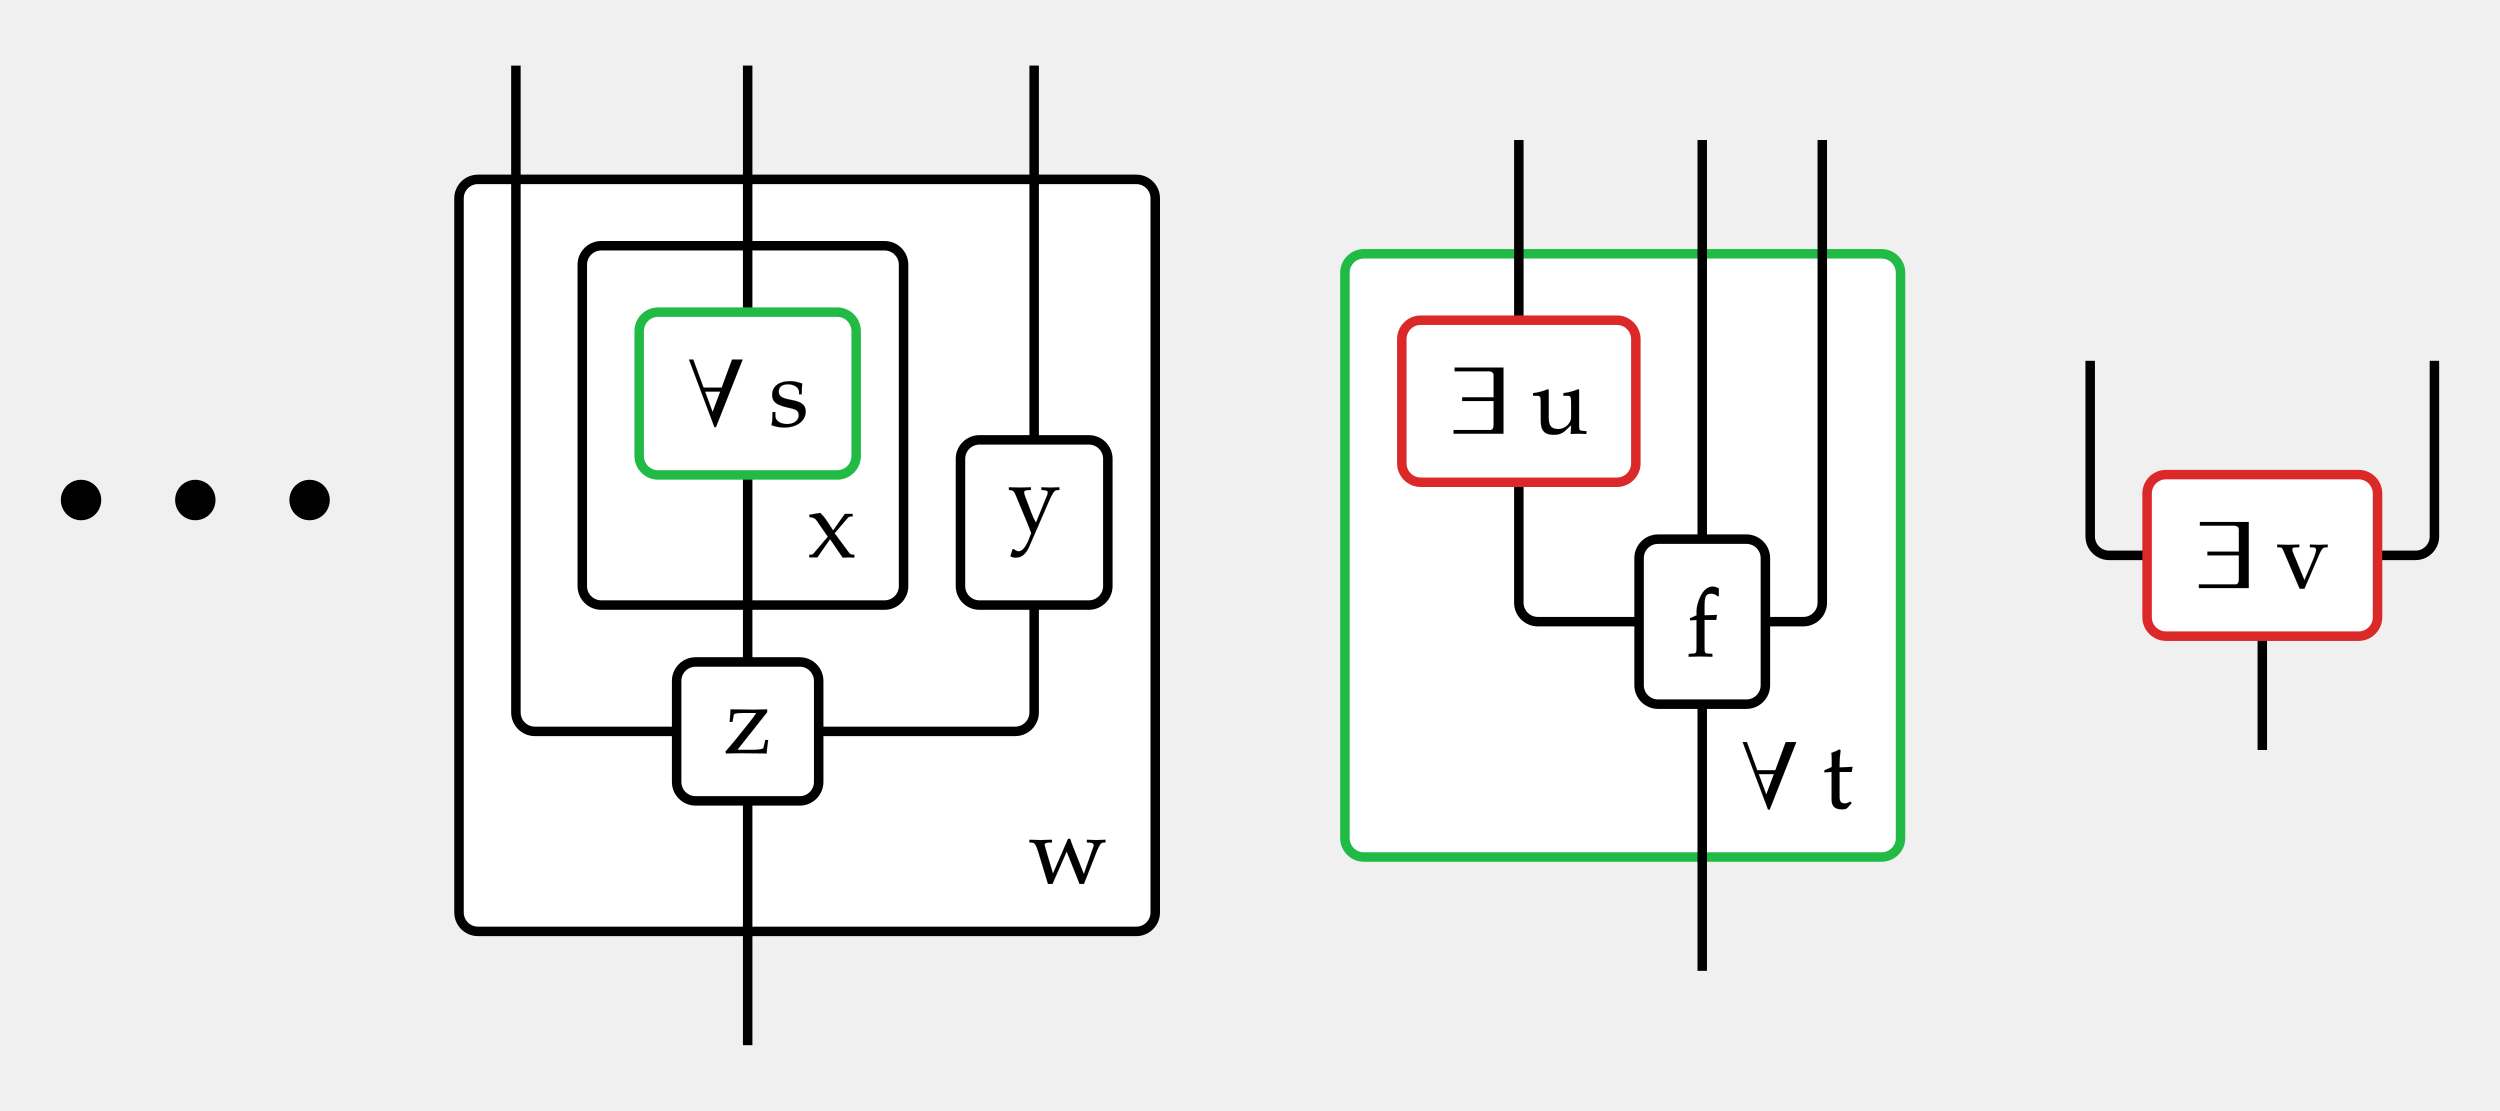
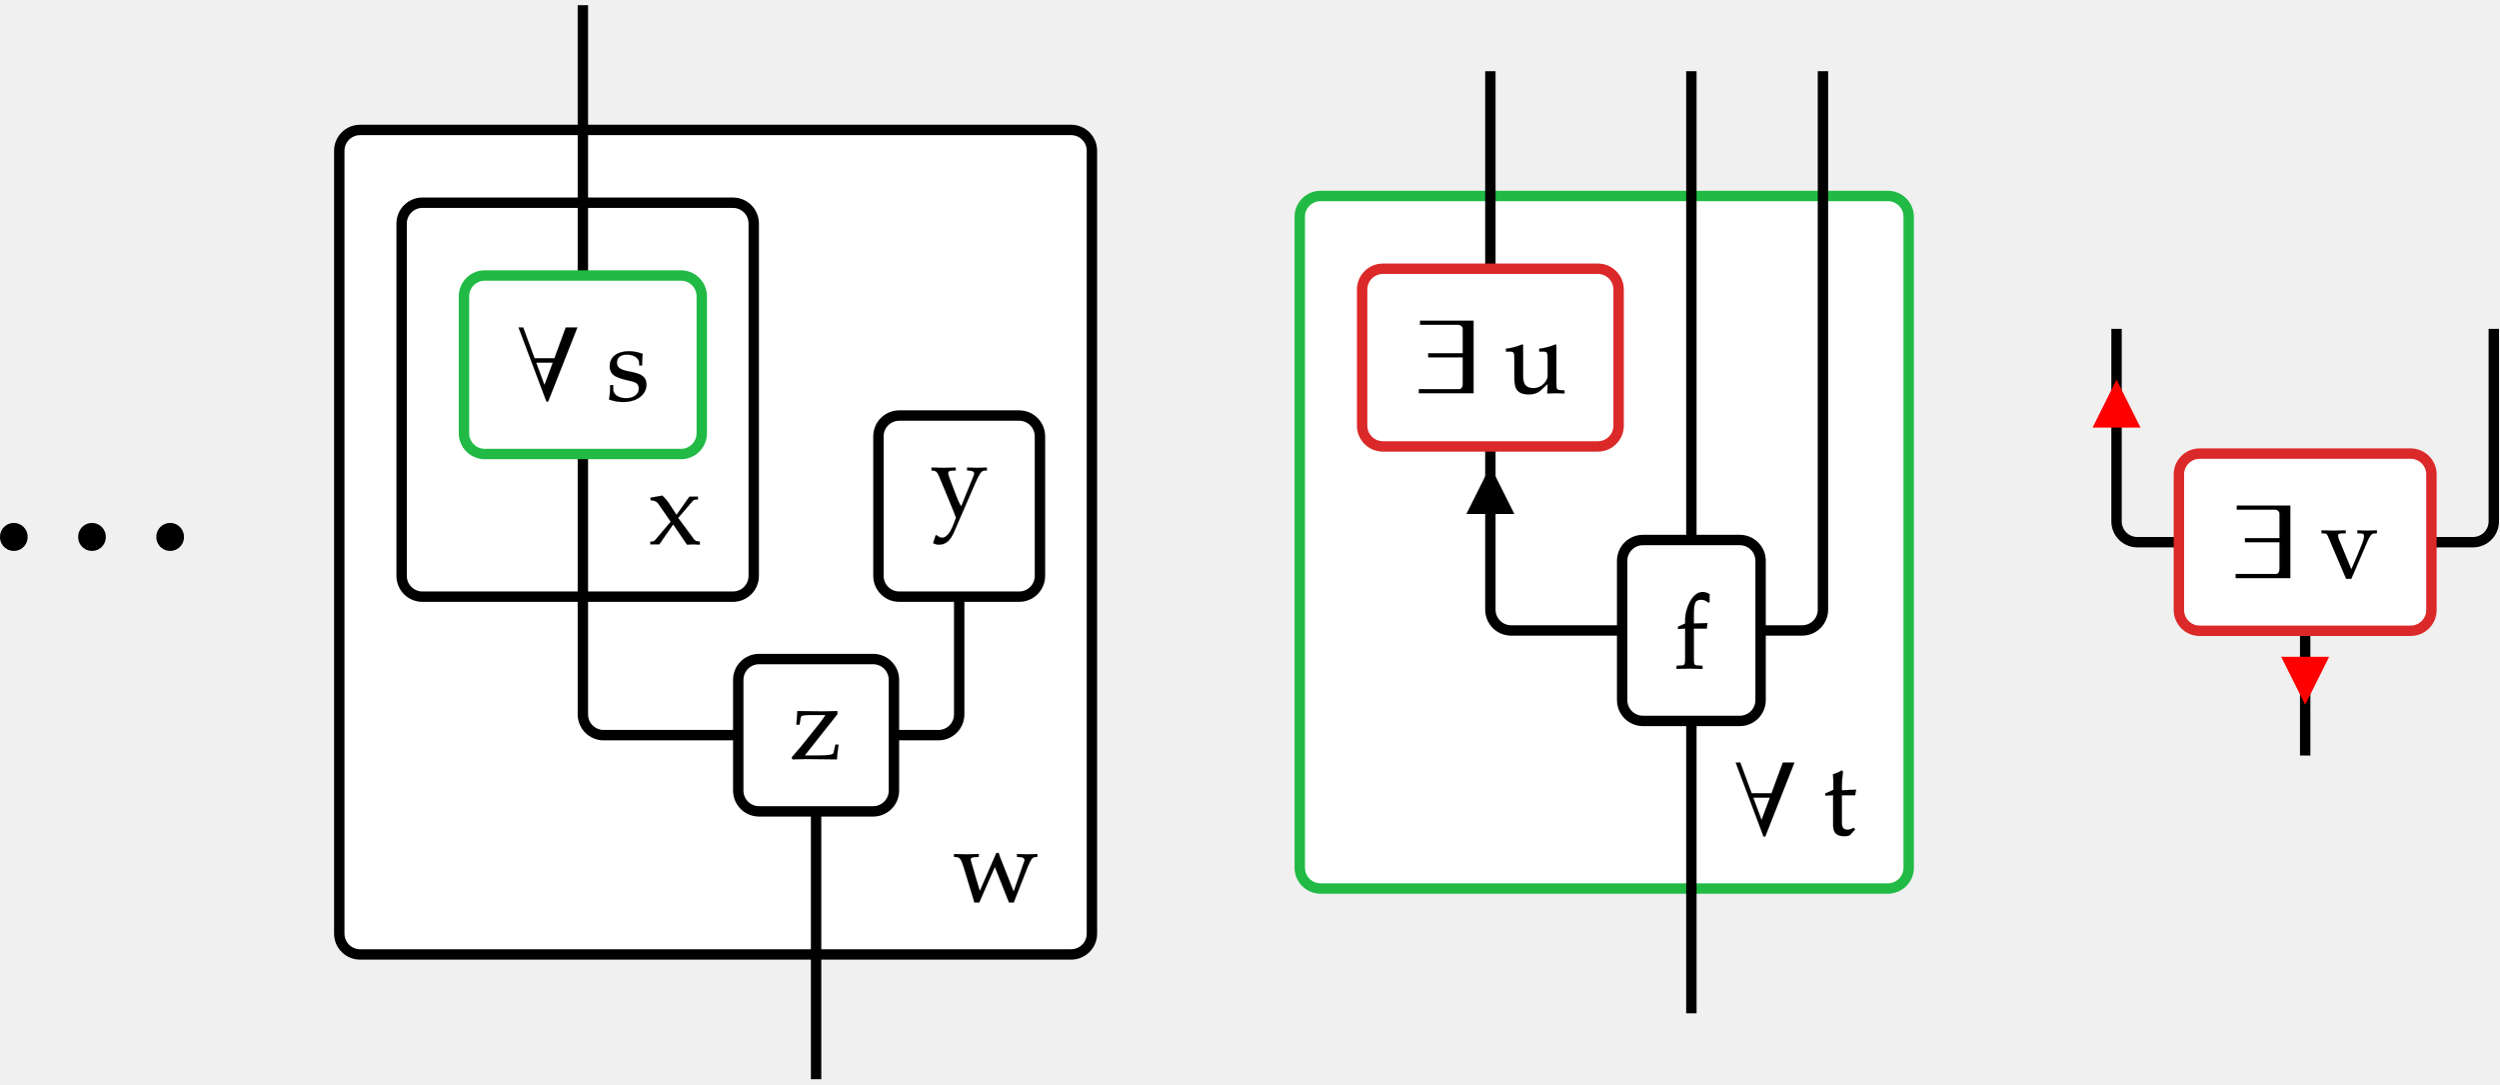
- <svg xmlns="http://www.w3.org/2000/svg" width="410.982" height="182.599" viewBox="0 -15000 26362.69 9129.948" id="svg5492" version="1.1">
-   <defs id="defs5790" />
-   <g transform="translate(7884.234,-6470.026)" id="g5666">
-     <g id="g5668">
-       <rect x="-3044" y="-7930" width="7342" height="7930" rx="200" ry="200" id="rect5670" style="fill:#ffffff;stroke:#000000;stroke-width:100" />
-       <g transform="translate(2965,-507)" id="g5672">
-         <path d="m 413,469 h 23 c 8,-27 15,-47 29,-81 L 580,98 685,398 c 0,18 -14,30 -39,31 l -34,2 v 28 c 82,-3 82,-3 98,-3 16,0 16,0 98,3 v -28 l -26,-2 c -22,-3 -34,-20 -64,-87 L 581,-7 H 535 L 399,335 249,-7 H 202 L 100,329 C 75,407 62,427 34,429 l -28,2 v 28 c 99,-3 99,-3 119,-3 20,0 20,0 119,3 v -28 l -40,-2 c -25,-1 -38,-9 -38,-24 0,-8 85,-292 88,-301" transform="scale(1,-1)" id="path5674" style="fill:#000000;stroke:#000000;stroke-width:1" />
+ <svg xmlns="http://www.w3.org/2000/svg" width="600.613" height="260.523" viewBox="0 -10600 24045.456 10420.925" id="svg7411" version="1.1">
+   <defs id="defs7611" />
+   <g transform="translate(7852.457,-1424.615)" id="g7461">
+     <g id="g7463">
+       <rect x="-4588" y="-7930" width="7242" height="7930" rx="200" ry="200" id="rect7465" style="fill:#ffffff;stroke:#000000;stroke-width:100" />
+       <g transform="translate(1321,-507)" id="g7467">
+         <path d="m 413,469 h 23 c 8,-27 15,-47 29,-81 L 580,98 685,398 c 0,18 -14,30 -39,31 l -34,2 v 28 c 82,-3 82,-3 98,-3 16,0 16,0 98,3 v -28 l -26,-2 c -22,-3 -34,-20 -64,-87 L 581,-7 H 535 L 399,335 249,-7 H 202 L 100,329 C 75,407 62,427 34,429 l -28,2 v 28 c 99,-3 99,-3 119,-3 20,0 20,0 119,3 v -28 l -40,-2 c -25,-1 -38,-9 -38,-24 0,-8 85,-292 88,-301" transform="scale(1,-1)" id="path7469" style="fill:#000000;stroke:#000000;stroke-width:1" />
      </g>
    </g>
-     <g id="g5676">
-       <rect x="-1744" y="-7230" width="3388" height="3789" rx="200" ry="200" id="rect5678" style="fill:#ffffff;stroke:#000000;stroke-width:100" />
-       <g transform="translate(629,-3944)" id="g5680">
-         <path d="M 288,254 436,54 c 11,-15 23,-23 35,-24 l 25,-3 V -3 c -52,3 -52,3 -62,3 -9,0 -9,0 -61,-3 L 240,192 106,0 H 20 v 27 h 17 c 10,0 23,6 30,15 L 216,218 96,392 c -10,14 -32,28 -50,29 l -21,2 -5,26 116,20 c 34,-34 45,-47 60,-69 l 76,-116 124,175 h 82 v -28 h -14 c -17,0 -28,-4 -34,-11" transform="scale(1,-1)" id="path5682" style="fill:#000000;stroke:#000000;stroke-width:1" />
+     <g id="g7471">
+       <rect x="-3988" y="-7230" width="3388" height="3789" rx="200" ry="200" id="rect7473" style="fill:#ffffff;stroke:#000000;stroke-width:100" />
+       <g transform="translate(-1615,-3944)" id="g7475">
+         <path d="M 288,254 436,54 c 11,-15 23,-23 35,-24 l 25,-3 V -3 c -52,3 -52,3 -62,3 -9,0 -9,0 -61,-3 L 240,192 106,0 H 20 v 27 h 17 c 10,0 23,6 30,15 L 216,218 96,392 c -10,14 -32,28 -50,29 l -21,2 -5,26 116,20 c 34,-34 45,-47 60,-69 l 76,-116 124,175 h 82 v -28 h -14 c -17,0 -28,-4 -34,-11" transform="scale(1,-1)" id="path7477" style="fill:#000000;stroke:#000000;stroke-width:1" />
      </g>
    </g>
-     <path d="M 0,-1376 V 1200" id="path5684" style="fill:none;stroke:#000000;stroke-width:100" />
-     <path d="m 3021,-3441 v 1132 a 200,200 0 0 1 -200,200 H 749" id="path5686" style="fill:none;stroke:#000000;stroke-width:100" />
-     <path d="m 3021,-9130 v 3947" id="path5688" style="fill:none;stroke:#000000;stroke-width:100" />
-     <path d="m 0,-4813 v 1972" id="path5690" style="fill:none;stroke:#000000;stroke-width:100" />
-     <path d="m 0,-9130 v 2600" id="path5692" style="fill:none;stroke:#000000;stroke-width:100" />
-     <path d="m -2444,-9130 v 6821 a 200,200 0 0 0 200,200 h 1495" id="path5694" style="fill:none;stroke:#000000;stroke-width:100" />
-     <g id="g5696">
-       <rect x="-749" y="-2841" width="1498" height="1465" rx="200" ry="200" id="rect5698" style="fill:#ffffff;stroke:#000000;stroke-width:100" />
-       <g transform="translate(-250,-1879)" id="g5700">
-         <path d="M 455,432 141,35 h 135 c 96,0 138,7 142,25 l 18,79 h 30 L 460,92 C 453,44 451,20 451,-3 L 175,0 C 132,0 126,0 22,-3 l -6,20 90,105 170,212 c 27,34 44,57 65,90 H 198 c -74,0 -92,-5 -96,-26 L 90,330 H 60 c 6,69 7,81 9,132 l 248,-3 c 38,0 68,1 138,3 v -30" transform="scale(1,-1)" id="path5702" style="fill:#000000;stroke:#000000;stroke-width:1" />
+     <g id="g7479">
+       <path d="M 0,-1376 V 1200" id="path7481" style="fill:none;stroke:#000000;stroke-width:100" />
+     </g>
+     <g id="g7483">
+       <path d="m 1377,-3441 v 1132 a 200,200 0 0 1 -200,200 H 749" id="path7485" style="fill:none;stroke:#000000;stroke-width:100" />
+     </g>
+     <g id="g7487">
+       <path d="m -2244,-4813 v 2504 a 200,200 0 0 0 200,200 h 1295" id="path7489" style="fill:none;stroke:#000000;stroke-width:100" />
+     </g>
+     <g id="g7491">
+       <path d="m -2244,-9130 v 2600" id="path7493" style="fill:none;stroke:#000000;stroke-width:100" />
+     </g>
+     <g id="g7495">
+       <rect x="-749" y="-2841" width="1498" height="1465" rx="200" ry="200" id="rect7497" style="fill:#ffffff;stroke:#000000;stroke-width:100" />
+       <g transform="translate(-250,-1879)" id="g7499">
+         <path d="M 455,432 141,35 h 135 c 96,0 138,7 142,25 l 18,79 h 30 L 460,92 C 453,44 451,20 451,-3 L 175,0 C 132,0 126,0 22,-3 l -6,20 90,105 170,212 c 27,34 44,57 65,90 H 198 c -74,0 -92,-5 -96,-26 L 90,330 H 60 c 6,69 7,81 9,132 l 248,-3 c 38,0 68,1 138,3 v -30" transform="scale(1,-1)" id="path7501" style="fill:#000000;stroke:#000000;stroke-width:1" />
      </g>
    </g>
-     <g id="g5704">
-       <rect x="2244" y="-5183" width="1554" height="1742" rx="200" ry="200" id="rect5706" style="fill:#ffffff;stroke:#000000;stroke-width:100" />
-       <g transform="translate(2743,-4224)" id="g5708">
-         <path d="m 297,86 119,292 c 4,10 6,19 6,26 0,14 -14,23 -42,25 l -26,2 v 28 c 79,-3 79,-3 95,-3 16,0 16,0 95,3 v -28 l -28,-2 C 491,426 472,399 432,308 L 229,-160 c -38,-87 -81,-123 -148,-123 -19,0 -35,5 -54,15 l 24,75 h 13 c 17,-15 35,-23 51,-23 38,0 77,47 109,131 l 23,61 C 229,26 219,50 191,118 L 82,380 c -15,35 -27,46 -52,49 l -18,2 v 28 c 97,-3 97,-3 116,-3 19,0 19,0 116,3 v -28 l -38,-2 c -23,-1 -34,-9 -34,-23 0,-10 4,-25 10,-42 l 64,-168 c 18,-49 29,-72 51,-110" transform="scale(1,-1)" id="path5710" style="fill:#000000;stroke:#000000;stroke-width:1" />
+     <g id="g7503">
+       <rect x="600" y="-5183" width="1554" height="1742" rx="200" ry="200" id="rect7505" style="fill:#ffffff;stroke:#000000;stroke-width:100" />
+       <g transform="translate(1099,-4224)" id="g7507">
+         <path d="m 297,86 119,292 c 4,10 6,19 6,26 0,14 -14,23 -42,25 l -26,2 v 28 c 79,-3 79,-3 95,-3 16,0 16,0 95,3 v -28 l -28,-2 C 491,426 472,399 432,308 L 229,-160 c -38,-87 -81,-123 -148,-123 -19,0 -35,5 -54,15 l 24,75 h 13 c 17,-15 35,-23 51,-23 38,0 77,47 109,131 l 23,61 C 229,26 219,50 191,118 L 82,380 c -15,35 -27,46 -52,49 l -18,2 v 28 c 97,-3 97,-3 116,-3 19,0 19,0 116,3 v -28 l -38,-2 c -23,-1 -34,-9 -34,-23 0,-10 4,-25 10,-42 l 64,-168 c 18,-49 29,-72 51,-110" transform="scale(1,-1)" id="path7509" style="fill:#000000;stroke:#000000;stroke-width:1" />
      </g>
    </g>
-     <g id="g5712">
-       <rect x="-1144" y="-6530" width="2288" height="1717" rx="200" ry="200" id="rect5714" style="fill:#ffffff;stroke:#21ba45;stroke-width:100" />
-       <g transform="translate(-645,-5333)" id="g5716">
-         <path d="M 592,697 311,-15 H 294 L 26,697 H 71 L 180,401 H 371 L 480,697 H 592 z M 355,359 H 196 l 79,-214" transform="scale(1,-1)" id="path5718" style="fill:#000000;stroke:#000000;stroke-width:1" />
-         <path d="" transform="matrix(1,0,0,-1,617,0)" id="path5720" style="fill:#000000;stroke:#000000;stroke-width:1" />
-         <path d="m 41,143 h 30 v -41 c 0,-50 52,-85 125,-85 71,0 121,38 121,92 0,86 -94,60 -212,112 -46,21 -68,55 -68,103 0,90 71,145 187,145 41,0 77,-7 130,-25 -3,-31 -4,-55 -5,-113 h -28 v 23 c 0,47 -51,82 -118,82 -61,0 -96,-28 -96,-78 0,-130 284,-37 284,-210 0,-98 -93,-168 -224,-168 -46,0 -85,7 -137,24 8,40 11,70 11,139" transform="matrix(1,0,0,-1,866,0)" id="path5722" style="fill:#000000;stroke:#000000;stroke-width:1" />
+     <g id="g7511">
+       <rect x="-3388" y="-6530" width="2288" height="1717" rx="200" ry="200" id="rect7513" style="fill:#ffffff;stroke:#21ba45;stroke-width:100" />
+       <g transform="translate(-2889,-5333)" id="g7515">
+         <path d="M 592,697 311,-15 H 294 L 26,697 H 71 L 180,401 H 371 L 480,697 H 592 z M 355,359 H 196 l 79,-214" transform="scale(1,-1)" id="path7517" style="fill:#000000;stroke:#000000;stroke-width:1" />
+         <path d="" transform="matrix(1,0,0,-1,617,0)" id="path7519" style="fill:#000000;stroke:#000000;stroke-width:1" />
+         <path d="m 41,143 h 30 v -41 c 0,-50 52,-85 125,-85 71,0 121,38 121,92 0,86 -94,60 -212,112 -46,21 -68,55 -68,103 0,90 71,145 187,145 41,0 77,-7 130,-25 -3,-31 -4,-55 -5,-113 h -28 v 23 c 0,47 -51,82 -118,82 -61,0 -96,-28 -96,-78 0,-130 284,-37 284,-210 0,-98 -93,-168 -224,-168 -46,0 -85,7 -137,24 8,40 11,70 11,139" transform="matrix(1,0,0,-1,866,0)" id="path7521" style="fill:#000000;stroke:#000000;stroke-width:1" />
      </g>
    </g>
  </g>
-   <g transform="translate(17950.234,-7254.026)" id="g5724">
-     <g id="g5726">
-       <rect x="-3768" y="-6361" width="5859" height="6361" rx="200" ry="200" id="rect5728" style="fill:#ffffff;stroke:#21ba45;stroke-width:100" />
-       <g transform="translate(400,-515)" id="g5730">
-         <path d="M 592,697 311,-15 H 294 L 26,697 H 71 L 180,401 H 371 L 480,697 H 592 z M 355,359 H 196 l 79,-214" transform="scale(1,-1)" id="path5732" style="fill:#000000;stroke:#000000;stroke-width:1" />
-         <path d="" transform="matrix(1,0,0,-1,617,0)" id="path5734" style="fill:#000000;stroke:#000000;stroke-width:1" />
-         <path d="m 98,382 -76,-4 v 21 l 78,35 v 70 c 0,30 -1,49 -4,79 31,10 61,23 85,38 l 12,-11 C 185,546 182,510 182,468 v -38 l 137,6 -9,-54 H 182 V 120 c 0,-49 16,-69 55,-69 19,0 34,5 59,19 L 309,53 261,0 C 255,-7 231,-12 208,-12 131,-12 98,20 98,94 v 288" transform="matrix(1,0,0,-1,866,0)" id="path5736" style="fill:#000000;stroke:#000000;stroke-width:1" />
+   <g transform="translate(16274.457,-2058.615)" id="g7523">
+     <g id="g7525">
+       <rect x="-3768" y="-6661" width="5859" height="6661" rx="200" ry="200" id="rect7527" style="fill:#ffffff;stroke:#21ba45;stroke-width:100" />
+       <g transform="translate(400,-515)" id="g7529">
+         <path d="M 592,697 311,-15 H 294 L 26,697 H 71 L 180,401 H 371 L 480,697 H 592 z M 355,359 H 196 l 79,-214" transform="scale(1,-1)" id="path7531" style="fill:#000000;stroke:#000000;stroke-width:1" />
+         <path d="" transform="matrix(1,0,0,-1,617,0)" id="path7533" style="fill:#000000;stroke:#000000;stroke-width:1" />
+         <path d="m 98,382 -76,-4 v 21 l 78,35 v 70 c 0,30 -1,49 -4,79 31,10 61,23 85,38 l 12,-11 C 185,546 182,510 182,468 v -38 l 137,6 -9,-54 H 182 V 120 c 0,-49 16,-69 55,-69 19,0 34,5 59,19 L 309,53 261,0 C 255,-7 231,-12 208,-12 131,-12 98,20 98,94 v 288" transform="matrix(1,0,0,-1,866,0)" id="path7535" style="fill:#000000;stroke:#000000;stroke-width:1" />
      </g>
    </g>
-     <path d="M 0,-1612 V 1200" id="path5738" style="fill:none;stroke:#000000;stroke-width:100" />
-     <path d="m 1266,-7561 v 4879 a 200,200 0 0 1 -200,200 H 666" id="path5740" style="fill:none;stroke:#000000;stroke-width:100" />
-     <path d="m 0,-7561 v 4209" id="path5742" style="fill:none;stroke:#000000;stroke-width:100" />
-     <path d="m -1934,-3952 v 1270 a 200,200 0 0 0 200,200 h 1068" id="path5744" style="fill:none;stroke:#000000;stroke-width:100" />
-     <path d="m -1934,-7561 v 1900" id="path5746" style="fill:none;stroke:#000000;stroke-width:100" />
-     <g id="g5748">
-       <rect x="-666" y="-3352" width="1332" height="1740" rx="200" ry="200" id="rect5750" style="fill:#ffffff;stroke:#000000;stroke-width:100" />
-       <g transform="translate(-166,-2115)" id="g5752">
-         <path d="m 341,717 v -77 l -12,-6 c -24,21 -42,28 -69,28 -57,0 -70,-28 -70,-143 v -85 l 131,4 -7,-53 H 190 V 102 c 0,-63 3,-70 37,-72 l 46,-3 V -3 C 173,0 173,0 148,0 123,0 123,0 23,-3 v 30 l 46,3 c 34,2 37,9 37,72 v 283 l -69,-4 v 22 l 69,31 v 42 2 c 0,77 57,259 168,259 21,0 43,-6 67,-20" transform="scale(1,-1)" id="path5754" style="fill:#000000;stroke:#000000;stroke-width:1" />
+     <g id="g7537">
+       <path d="M 0,-1612 V 1200" id="path7539" style="fill:none;stroke:#000000;stroke-width:100" />
+     </g>
+     <g id="g7541">
+       <path d="m 1266,-7861 v 5179 a 200,200 0 0 1 -200,200 H 666" id="path7543" style="fill:none;stroke:#000000;stroke-width:100" />
+     </g>
+     <g id="g7545">
+       <path d="m 0,-7861 v 4509" id="path7547" style="fill:none;stroke:#000000;stroke-width:100" />
+     </g>
+     <g id="g7549">
+       <path d="m -1934,-4252 v 1570 a 200,200 0 0 0 200,200 h 1068" id="path7551" style="fill:none;stroke:#000000;stroke-width:100" />
+       <polygon points="150,0 300,300 0,300 " transform="translate(-2084,-3952)" id="polygon7553" style="fill:#000000;stroke:#000000;stroke-width:100" />
+     </g>
+     <g id="g7555">
+       <path d="m -1934,-7861 v 1900" id="path7557" style="fill:none;stroke:#000000;stroke-width:100" />
+     </g>
+     <g id="g7559">
+       <rect x="-666" y="-3352" width="1332" height="1740" rx="200" ry="200" id="rect7561" style="fill:#ffffff;stroke:#000000;stroke-width:100" />
+       <g transform="translate(-166,-2115)" id="g7563">
+         <path d="m 341,717 v -77 l -12,-6 c -24,21 -42,28 -69,28 -57,0 -70,-28 -70,-143 v -85 l 131,4 -7,-53 H 190 V 102 c 0,-63 3,-70 37,-72 l 46,-3 V -3 C 173,0 173,0 148,0 123,0 123,0 23,-3 v 30 l 46,3 c 34,2 37,9 37,72 v 283 l -69,-4 v 22 l 69,31 v 42 2 c 0,77 57,259 168,259 21,0 43,-6 67,-20" transform="scale(1,-1)" id="path7565" style="fill:#000000;stroke:#000000;stroke-width:1" />
      </g>
    </g>
-     <g id="g5756">
-       <rect x="-3168" y="-5661" width="2468" height="1709" rx="200" ry="200" id="rect5758" style="fill:#ffffff;stroke:#db2828;stroke-width:100" />
-       <g transform="translate(-2668,-4464)" id="g5760">
-         <path d="M 572,0 H 46 v 39 h 388 c 19,0 34,16 34,53 V 345 H 136 v 39 h 332 v 232 c 0,26 -20,42 -47,42 H 57 v 39 H 572 V 0" transform="scale(1,-1)" id="path5762" style="fill:#000000;stroke:#000000;stroke-width:1" />
-         <path d="" transform="matrix(1,0,0,-1,617,0)" id="path5764" style="fill:#000000;stroke:#000000;stroke-width:1" />
-         <path d="m 283,49 c 87,0 136,77 136,115 v 163 c 0,66 -4,73 -44,73 h -37 v 28 c 53,6 105,20 156,41 l 9,-4 V 102 c 0,-64 3,-70 37,-72 l 41,-3 V -3 c -69,3 -69,3 -83,3 -15,0 -16,0 -83,-3 3,47 4,63 4,92 L 352,27 C 325,2 285,-12 240,-12 104,-12 99,70 99,159 v 168 c 0,66 -4,73 -44,73 H 18 v 28 c 53,6 105,20 156,41 l 9,-4 V 170 C 183,94 203,49 283,49" transform="matrix(1,0,0,-1,866,0)" id="path5766" style="fill:#000000;stroke:#000000;stroke-width:1" />
+     <g id="g7567">
+       <rect x="-3168" y="-5961" width="2468" height="1709" rx="200" ry="200" id="rect7569" style="fill:#ffffff;stroke:#db2828;stroke-width:100" />
+       <g transform="translate(-2668,-4764)" id="g7571">
+         <path d="M 572,0 H 46 v 39 h 388 c 19,0 34,16 34,53 V 345 H 136 v 39 h 332 v 232 c 0,26 -20,42 -47,42 H 57 v 39 H 572 V 0" transform="scale(1,-1)" id="path7573" style="fill:#000000;stroke:#000000;stroke-width:1" />
+         <path d="" transform="matrix(1,0,0,-1,617,0)" id="path7575" style="fill:#000000;stroke:#000000;stroke-width:1" />
+         <path d="m 283,49 c 87,0 136,77 136,115 v 163 c 0,66 -4,73 -44,73 h -37 v 28 c 53,6 105,20 156,41 l 9,-4 V 102 c 0,-64 3,-70 37,-72 l 41,-3 V -3 c -69,3 -69,3 -83,3 -15,0 -16,0 -83,-3 3,47 4,63 4,92 L 352,27 C 325,2 285,-12 240,-12 104,-12 99,70 99,159 v 168 c 0,66 -4,73 -44,73 H 18 v 28 c 53,6 105,20 156,41 l 9,-4 V 170 C 183,94 203,49 283,49" transform="matrix(1,0,0,-1,866,0)" id="path7577" style="fill:#000000;stroke:#000000;stroke-width:1" />
      </g>
    </g>
  </g>
-   <g transform="translate(23856.234,-9583.026)" id="g5768">
-     <path d="M 0,0 V 1200" id="path5770" style="fill:none;stroke:#000000;stroke-width:100" />
-     <path d="m 1815,-2904 v 1852 a 200,200 0 0 1 -200,200 h -400" id="path5772" style="fill:none;stroke:#000000;stroke-width:100" />
-     <path d="m -1815,-2904 v 1852 a 200,200 0 0 0 200,200 h 400" id="path5774" style="fill:none;stroke:#000000;stroke-width:100" />
-     <g id="g5776">
-       <rect x="-1215" y="-1704" width="2430" height="1704" rx="200" ry="200" id="rect5778" style="fill:#ffffff;stroke:#db2828;stroke-width:100" />
-       <g transform="translate(-715,-507)" id="g5780">
-         <path d="M 572,0 H 46 v 39 h 388 c 19,0 34,16 34,53 V 345 H 136 v 39 h 332 v 232 c 0,26 -20,42 -47,42 H 57 v 39 H 572 V 0" transform="scale(1,-1)" id="path5782" style="fill:#000000;stroke:#000000;stroke-width:1" />
-         <path d="" transform="matrix(1,0,0,-1,617,0)" id="path5784" style="fill:#000000;stroke:#000000;stroke-width:1" />
-         <path d="m 539,431 -31,-2 c -20,-2 -34,-20 -56,-67 L 293,-7 H 243 L 71,396 c -11,25 -16,31 -31,33 l -34,2 v 28 c 49,-2 97,-3 116,-3 19,0 19,0 117,3 v -28 l -49,-2 c -16,-1 -25,-8 -25,-19 0,-11 3,-24 9,-38 L 293,84 c 38,83 92,217 104,246 12,30 19,57 19,73 0,16 -8,25 -24,26 l -41,2 v 28 c 60,-2 78,-3 94,-3 16,0 34,1 94,3 v -28" transform="matrix(1,0,0,-1,866,0)" id="path5786" style="fill:#000000;stroke:#000000;stroke-width:1" />
+   <g transform="translate(22180.457,-4537.615)" id="g7579">
+     <g id="g7581">
+       <path d="M 0,0 V 1200" id="path7583" style="fill:none;stroke:#000000;stroke-width:100" />
+       <polygon points="0,0 150,300 300,0 " transform="translate(-150,300)" id="polygon7585" style="fill:#ff0000;stroke:#ff0000;stroke-width:100" />
+     </g>
+     <g id="g7587">
+       <path d="m 1815,-2904 v 1852 a 200,200 0 0 1 -200,200 h -400" id="path7589" style="fill:none;stroke:#000000;stroke-width:100" />
+     </g>
+     <g id="g7591">
+       <path d="m -1815,-2904 v 1852 a 200,200 0 0 0 200,200 h 400" id="path7593" style="fill:none;stroke:#000000;stroke-width:100" />
+       <polygon points="150,0 300,300 0,300 " transform="translate(-1965,-2304)" id="polygon7595" style="fill:#ff0000;stroke:#ff0000;stroke-width:100" />
+     </g>
+     <g id="g7597">
+       <rect x="-1215" y="-1704" width="2430" height="1704" rx="200" ry="200" id="rect7599" style="fill:#ffffff;stroke:#db2828;stroke-width:100" />
+       <g transform="translate(-715,-507)" id="g7601">
+         <path d="M 572,0 H 46 v 39 h 388 c 19,0 34,16 34,53 V 345 H 136 v 39 h 332 v 232 c 0,26 -20,42 -47,42 H 57 v 39 H 572 V 0" transform="scale(1,-1)" id="path7603" style="fill:#000000;stroke:#000000;stroke-width:1" />
+         <path d="" transform="matrix(1,0,0,-1,617,0)" id="path7605" style="fill:#000000;stroke:#000000;stroke-width:1" />
+         <path d="m 539,431 -31,-2 c -20,-2 -34,-20 -56,-67 L 293,-7 H 243 L 71,396 c -11,25 -16,31 -31,33 l -34,2 v 28 c 49,-2 97,-3 116,-3 19,0 19,0 117,3 v -28 l -49,-2 c -16,-1 -25,-8 -25,-19 0,-11 3,-24 9,-38 L 293,84 c 38,83 92,217 104,246 12,30 19,57 19,73 0,16 -8,25 -24,26 l -41,2 v 28 c 60,-2 78,-3 94,-3 16,0 34,1 94,3 v -28" transform="matrix(1,0,0,-1,866,0)" id="path7607" style="fill:#000000;stroke:#000000;stroke-width:1" />
      </g>
    </g>
  </g>
-   <g id="g4882" transform="matrix(1.048606,0,0,1.048606,-31520.047,-2630.351)">
-     <path style="fill:#000000;fill-opacity:1;stroke:#000000;stroke-width:84.877;stroke-linecap:round;stroke-linejoin:round;stroke-miterlimit:4;stroke-opacity:1;stroke-dasharray:none;stroke-dashoffset:0" id="path4152-6-56" d="m 33333.071,-7999.513 a 160.715,160.715 0 1 1 -321.429,0 160.715,160.715 0 1 1 321.429,0 z" />
-     <path style="fill:#000000;fill-opacity:1;stroke:#000000;stroke-width:84.877;stroke-linecap:round;stroke-linejoin:round;stroke-miterlimit:4;stroke-opacity:1;stroke-dasharray:none;stroke-dashoffset:0" id="path4152-6-5-1" d="m 32183.829,-7999.513 a 160.715,160.715 0 1 1 -321.429,0 160.715,160.715 0 1 1 321.429,0 z" />
-     <path style="fill:#000000;fill-opacity:1;stroke:#000000;stroke-width:84.877;stroke-linecap:round;stroke-linejoin:round;stroke-miterlimit:4;stroke-opacity:1;stroke-dasharray:none;stroke-dashoffset:0" id="path4152-6-5-0-4" d="m 31034.589,-7999.513 a 160.715,160.715 0 1 1 -321.429,0 160.715,160.715 0 1 1 321.429,0 z" />
+   <g id="g4976-1" transform="matrix(0.8006966,0,0,0.8006966,-11844.565,1050.662)">
+     <path style="fill:#000000;fill-opacity:1;stroke:#000000;stroke-width:2.5;stroke-linecap:round;stroke-linejoin:round;stroke-miterlimit:4;stroke-opacity:1;stroke-dasharray:none;stroke-dashoffset:0" id="path4152-6-56" transform="matrix(27.75031,0,0,27.75031,8052.712,-11768.236)" d="m 321.302,131.953 a 4.734,4.734 0 1 1 -9.467,0 4.734,4.734 0 1 1 9.467,0 z" />
+     <path style="fill:#000000;fill-opacity:1;stroke:#000000;stroke-width:2.5;stroke-linecap:round;stroke-linejoin:round;stroke-miterlimit:4;stroke-opacity:1;stroke-dasharray:none;stroke-dashoffset:0" id="path4152-6-5-1" transform="matrix(27.75031,0,0,27.75031,7113.363,-11768.236)" d="m 321.302,131.953 a 4.734,4.734 0 1 1 -9.467,0 4.734,4.734 0 1 1 9.467,0 z" />
+     <path style="fill:#000000;fill-opacity:1;stroke:#000000;stroke-width:2.5;stroke-linecap:round;stroke-linejoin:round;stroke-miterlimit:4;stroke-opacity:1;stroke-dasharray:none;stroke-dashoffset:0" id="path4152-6-5-0-4" transform="matrix(27.75031,0,0,27.75031,6174.014,-11768.236)" d="m 321.302,131.953 a 4.734,4.734 0 1 1 -9.467,0 4.734,4.734 0 1 1 9.467,0 z" />
  </g>
</svg>
